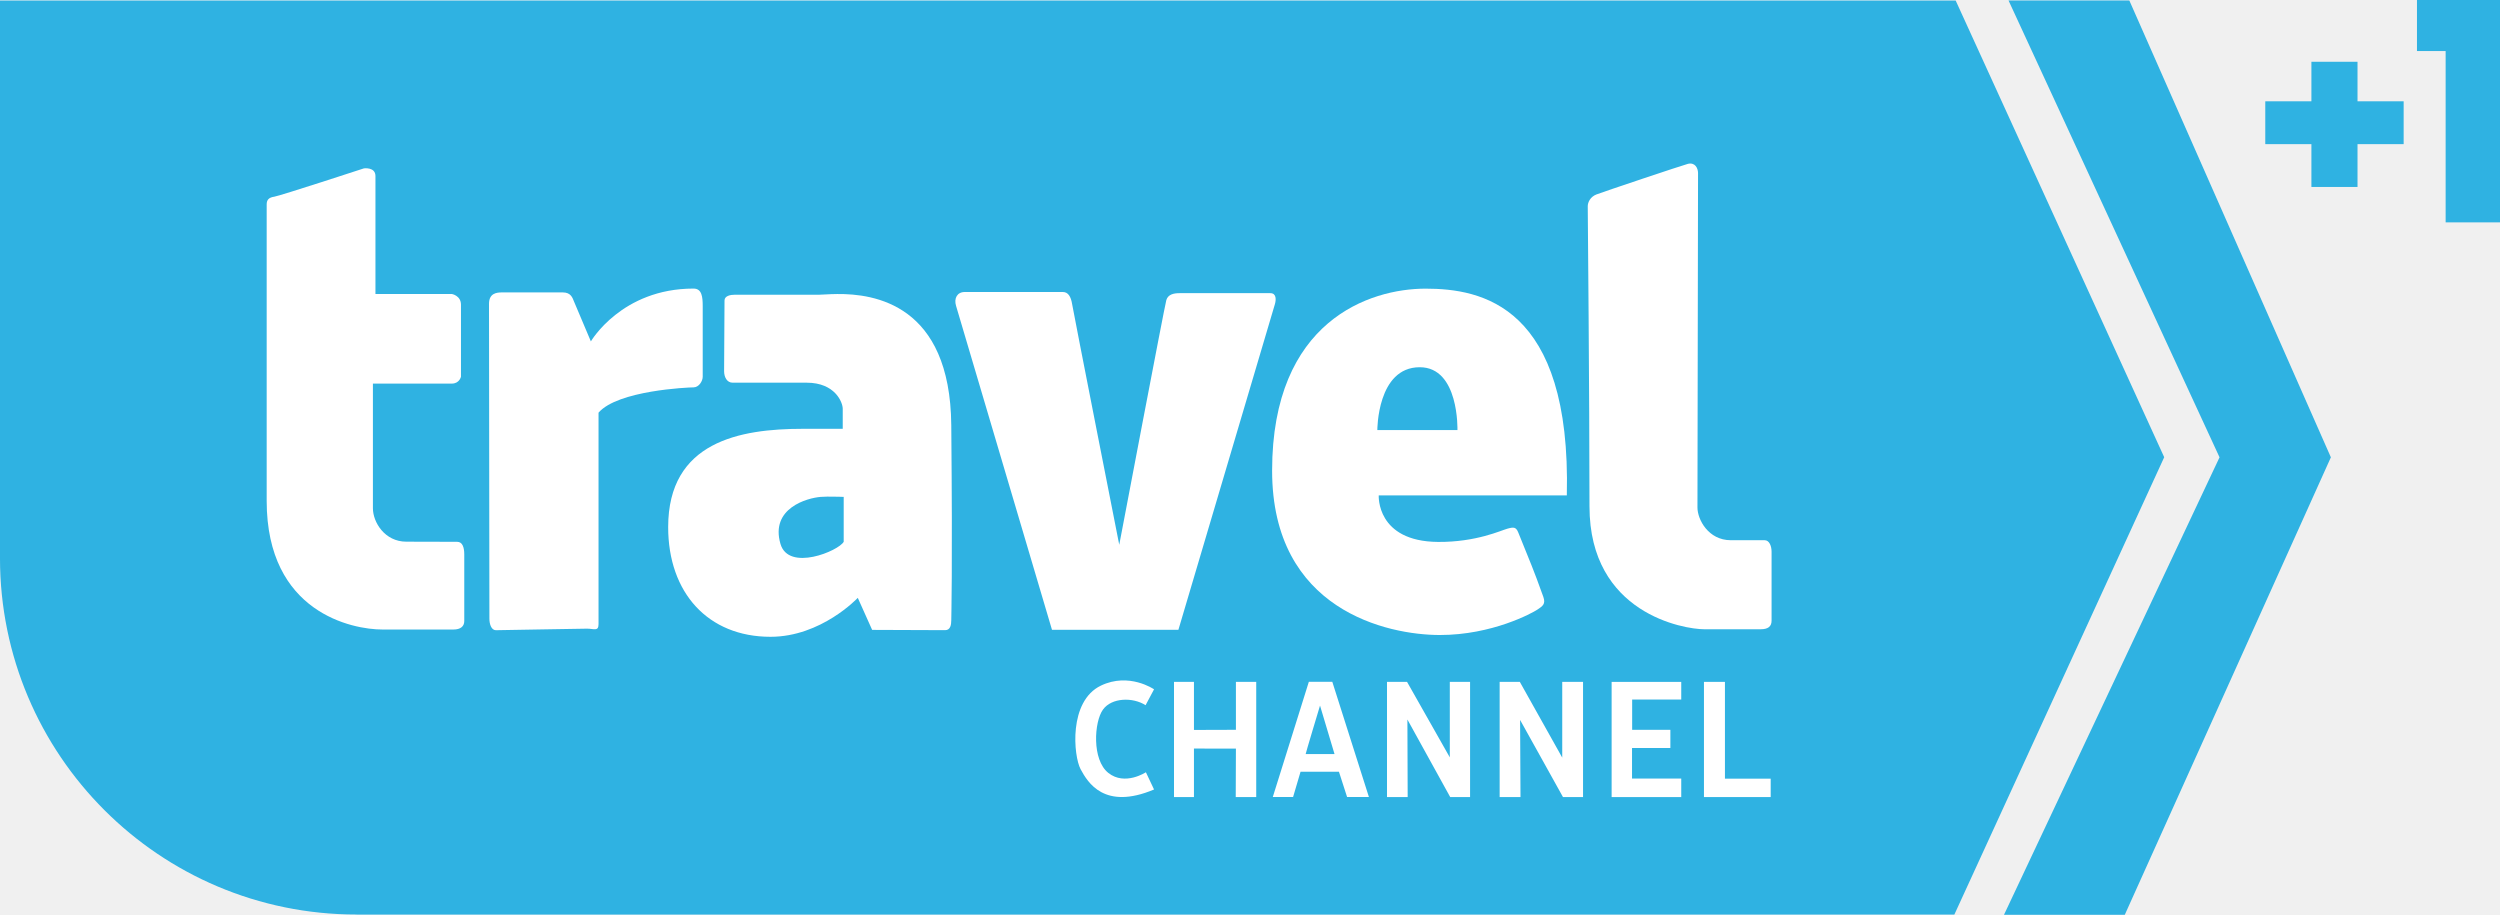
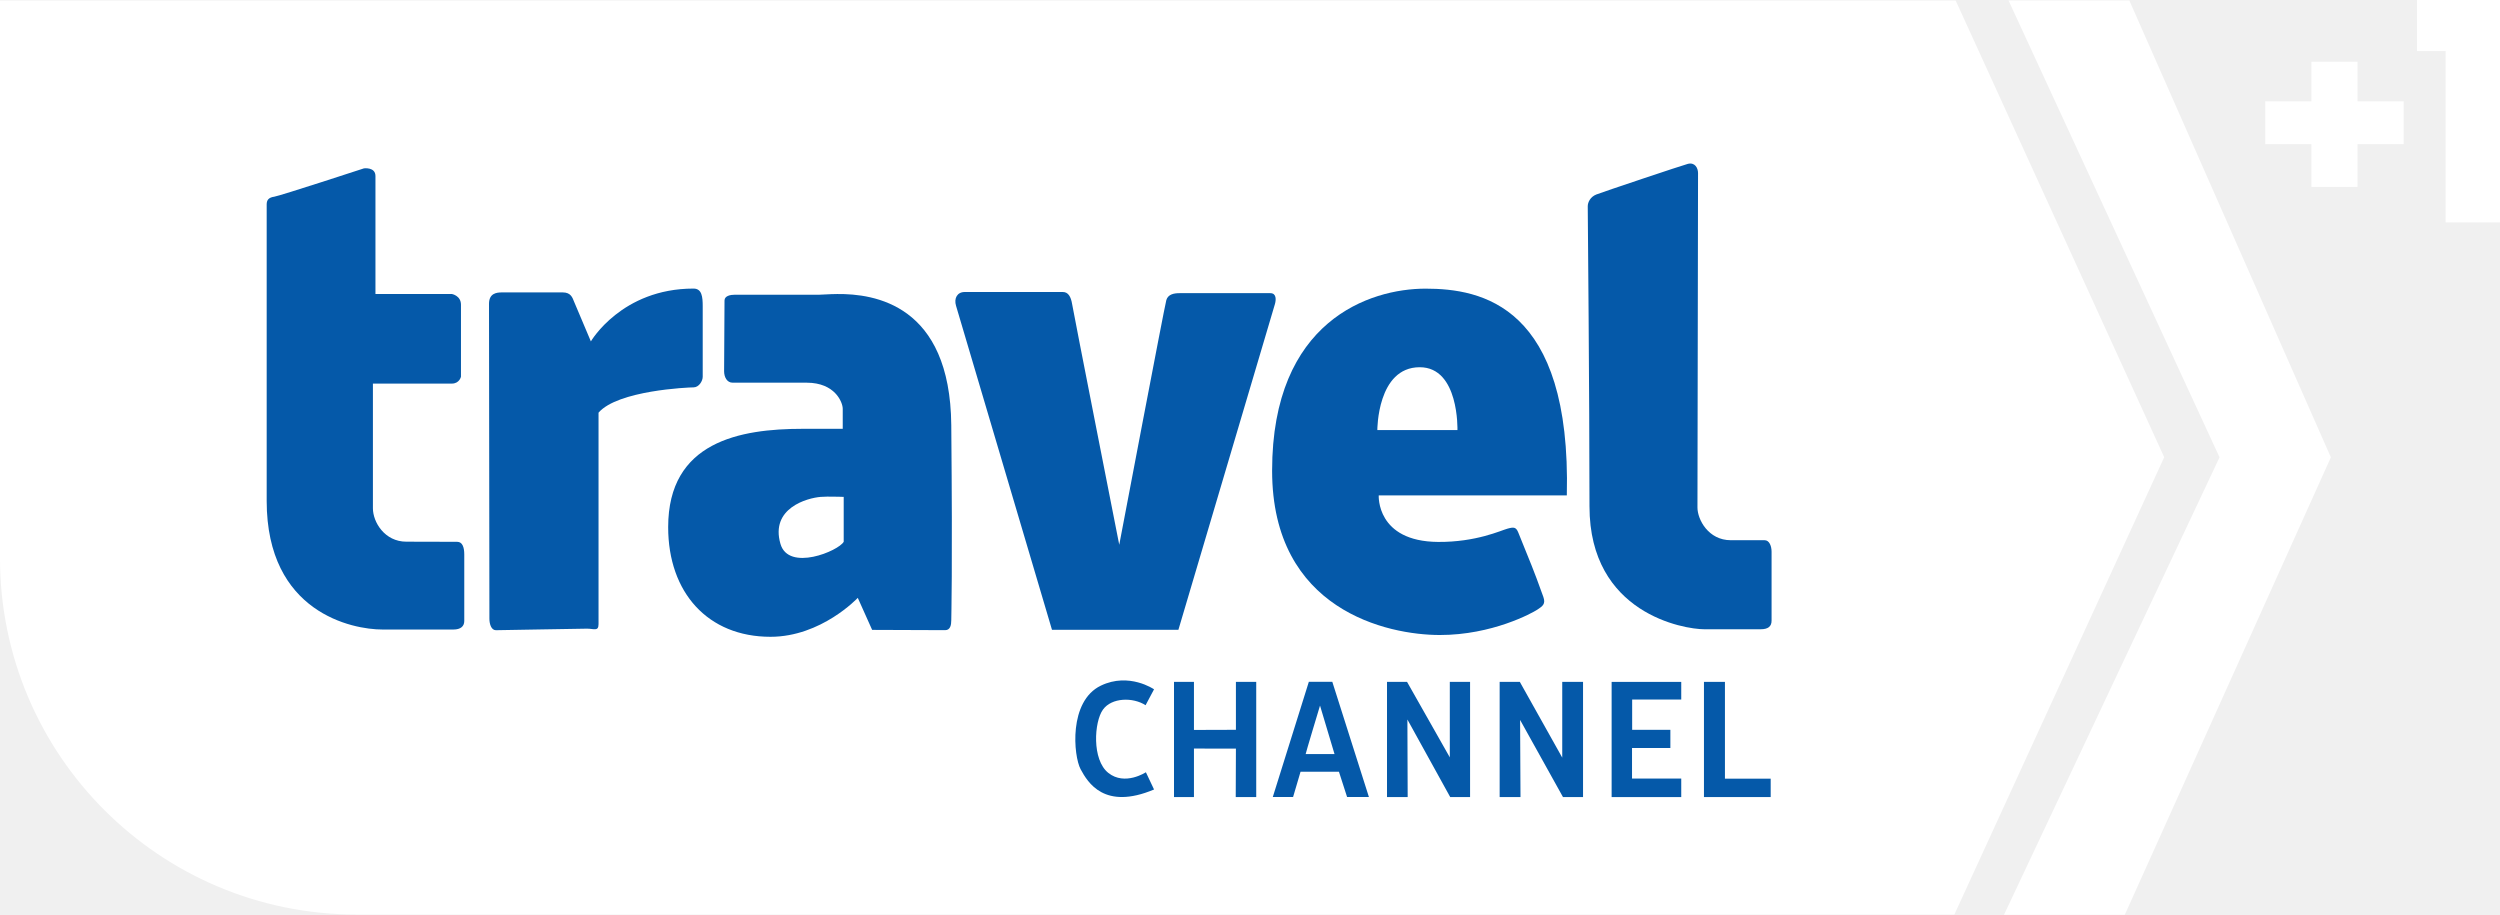
- <svg xmlns="http://www.w3.org/2000/svg" id="svg2" width="600" height="219.55" version="1.1">
-   <path id="path8" d="m511.04 0.116h-28.992l50.64 109.64-51.73 109.79h28.992l49.46-109.79-48.37-109.64z" fill="#2fb2e2" />
-   <path id="path10" d="m519.42 109.73h-0.011l-50.052-109.61h-469.36v133.81c0 47.251 38.303 85.555 85.555 85.555v0.021h383.49l50.362-109.76h0.011l-0.011-0.011 0.011-0.011z" fill="#2fb2e2" />
-   <path id="path12" d="m64.003 120.21c0 26.875 20.632 30.874 27.752 30.874h17.094c1.657 0 2.576-0.738 2.576-2.031v-15.993c0-1.657-0.417-3.025-1.7-3.025-1.283 0-9.076-0.032-12.208-0.032-5.196 0-8.018-4.693-8.018-8.007v-29.933h18.933c1.839 0 2.202-1.657 2.202-1.657v-17.276c0-2.202-2.202-2.576-2.202-2.576h-18.323v-28.308c0-2.213-2.758-1.839-2.758-1.839s-20.226 6.617-21.52 6.799c-1.283 0.182-1.828 0.738-1.828 1.839v71.165z" fill="#fff" />
-   <path id="path14" d="m117.36 72.936c0-2.576 1.839-2.758 3.122-2.758h14.592c1.935 0 2.33 1.283 2.694 2.202 0.374 0.919 4.041 9.557 4.041 9.557s7.355-12.679 24.641-12.679c2.021 0 2.202 2.021 2.202 4.233v16.933c0 1.026-0.919 2.544-2.202 2.544-1.294 0-18.206 0.738-22.802 6.072v50.736c0 1.839-1.101 1.101-2.758 1.101s-20.771 0.374-21.872 0.374c-1.101 0-1.561-1.475-1.561-2.758 0-1.294-0.096-75.559-0.096-75.559" fill="#fff" />
-   <path id="path16" d="m200.93 70.566c-2.04 0.019-3.578 0.166-4.276 0.166h-20.284c-1.112 0-2.486 0.291-2.486 1.392s-0.099 15.591-0.099 16.97 0.665 2.751 2.055 2.751h17.765c6.842 0 8.651 4.746 8.651 6.264v4.806h-9.612c-15.031 0-32.283 3.052-32.283 23.599 0 15.715 9.529 26.317 24.56 26.317 12.198 0 20.947-9.347 20.947-9.347l3.447 7.689s16.293 0.066 17.533 0.066c1.24 0 1.458-1.275 1.458-2.386 0-1.101 0.321-11.202 0-46.833-0.269-29.02-18.537-31.535-27.377-31.454zm-2.386 48.623c1.802-0.021 3.944 0.066 3.944 0.066v10.772c-1.208 2.192-13.235 7.232-15.18 0.497-2.491-8.595 6.47-11.013 9.645-11.269 0.436-0.037 0.99-0.059 1.591-0.066z" fill="#fff" />
-   <path id="path18" d="m229.45 73.396c-0.545-1.796 0.278-3.314 2.074-3.314h23.572c1.251 0 1.935 1.112 2.213 2.897 0.278 1.796 11.31 57.77 11.31 57.77s10.893-57.354 11.3-58.733c0.417-1.379 1.796-1.657 3.175-1.657h21.787c1.518 0 1.379 1.657 1.101 2.619-0.278 0.962-23.166 78.178-23.166 78.178h-30.339l-23.027-77.761z" fill="#fff" />
-   <path id="path20" d="m381.06 49.496c0-0.962 0.631-2.256 2.063-2.822 1.368-0.545 20.825-7.066 21.958-7.344 1.689-0.428 2.448 0.973 2.448 2.213 0 1.251-0.139 77.355-0.139 80.252 0 2.897 2.619 7.857 7.996 7.857h8.135c1.101 0 1.657 1.379 1.657 2.758v16.549c0 1.379-0.823 2.063-2.619 2.063h-13.523c-4.821 0-27.56-3.72-27.56-29.505 0-25.774-0.417-72.021-0.417-72.021" fill="#fff" />
-   <path id="path22" d="m342.13 69.276c-13.374 0-36.823 7.69-36.823 43.684 0 33.503 27.72 39.442 40.27 39.442 12.54 0 22.16-5.265 23.4-6.099 1.24-0.823 2.035-1.328 1.425-3.049-2.608-7.259-2.824-7.48-5.999-15.412-0.545-1.379-1.1-1.378-2.618-0.961-1.518 0.406-7.466 3.246-16.639 3.182-14.892-0.107-14.252-11.17-14.252-11.17h45.143c1.101-45.637-20.533-49.617-33.907-49.617zm-1.392 18.859c9.493 0 9.048 15.081 9.048 15.081h-19.224s-0.066-15.081 10.175-15.081z" fill="#fff" />
-   <path id="path24" d="m274.94 169.25 2.031-3.816s-5.997-4.137-12.754-0.887c-7.804 3.742-6.574 16.891-4.875 20.055 1.71 3.175 5.687 9.91 17.628 4.875l-1.956-4.137s-5.035 3.325-9.012 0.16c-3.987-3.164-3.41-12.262-1.294-15.191 2.106-2.929 7.216-3.004 10.231-1.058" fill="#fff" />
-   <path id="path26" d="m281.76 163.65h4.789v11.535l10.07-0.032v-11.503h4.875v27.645h-4.918l0.043-11.631-10.07-0.011v11.642h-4.789v-27.645z" fill="#fff" />
-   <path id="path28" d="m314.12 163.64-8.651 27.642h4.872l1.79-6.065h9.214l1.956 6.065h5.237l-8.783-27.642h-5.635zm2.685 5.701 3.48 11.634h-6.927c-0.064 0 3.447-11.634 3.447-11.634z" fill="#fff" />
-   <path id="path30" d="m332.88 163.65h4.811l10.263 18.12v-18.12h4.864v27.645h-4.768l-10.273-18.612 0.064 18.612h-4.96v-27.645z" fill="#fff" />
-   <path id="path32" d="m364.92 191.3h-5.003v-27.645h4.843l10.177 18.174v-18.174h4.992v27.645h-4.811l-10.295-18.516 0.096 18.516z" fill="#fff" />
-   <path id="path34" d="m386.79 191.3v-27.645h16.709v4.233h-11.781v7.269h9.172v4.362h-9.204v7.334h11.813v4.447h-16.709z" fill="#fff" />
-   <path id="path36" d="m408.95 163.65h5.035v23.23h10.979v4.415h-16.014v-27.645z" fill="#fff" />
-   <g id="g42" transform="matrix(.92996 0 0 .92996 96.7 -114.66)" fill="#2fb2e2">
-     <g id="g44" transform="matrix(5.2843 0 0 -5.2843 480.63 149.44)">
-       <path id="path46" d="m0 0h2.253v1.931h2.252v-1.931h2.253v-2.092h-2.253v-2.091h-2.252v2.091h-2.253v2.092z" fill="#2fb2e2" />
+ <svg xmlns="http://www.w3.org/2000/svg" id="svg42" width="600" height="219.55" version="1.1">
+   <path id="path2" d="m511.04 0.116h-28.992l50.64 109.64-51.73 109.79h28.992l49.46-109.79-48.37-109.64z" fill="#fff" />
+   <path id="path4" d="m519.42 109.73h-0.011l-50.052-109.61h-469.36v133.81c0 47.251 38.303 85.555 85.555 85.555v0.021h383.49l50.362-109.76h0.011l-0.011-0.011 0.011-0.011z" fill="#fff" />
+   <g id="g32" fill="#0559a9">
+     <path id="path6" d="m64.003 120.21c0 26.875 20.632 30.874 27.752 30.874h17.094c1.657 0 2.576-0.738 2.576-2.031v-15.993c0-1.657-0.417-3.025-1.7-3.025-1.283 0-9.076-0.032-12.208-0.032-5.196 0-8.018-4.693-8.018-8.007v-29.933h18.933c1.839 0 2.202-1.657 2.202-1.657v-17.276c0-2.202-2.202-2.576-2.202-2.576h-18.323v-28.308c0-2.213-2.758-1.839-2.758-1.839s-20.226 6.617-21.52 6.799c-1.283 0.182-1.828 0.738-1.828 1.839v71.165z" />
+     <path id="path8" d="m117.36 72.936c0-2.576 1.839-2.758 3.122-2.758h14.592c1.935 0 2.33 1.283 2.694 2.202 0.374 0.919 4.041 9.557 4.041 9.557s7.355-12.679 24.641-12.679c2.021 0 2.202 2.021 2.202 4.233v16.933c0 1.026-0.919 2.544-2.202 2.544-1.294 0-18.206 0.738-22.802 6.072v50.736c0 1.839-1.101 1.101-2.758 1.101s-20.771 0.374-21.872 0.374c-1.101 0-1.561-1.475-1.561-2.758 0-1.294-0.096-75.559-0.096-75.559" />
+     <path id="path10" d="m200.93 70.566c-2.04 0.019-3.578 0.166-4.276 0.166h-20.284c-1.112 0-2.486 0.291-2.486 1.392s-0.099 15.591-0.099 16.97 0.665 2.751 2.055 2.751h17.765c6.842 0 8.651 4.746 8.651 6.264v4.806h-9.612c-15.031 0-32.283 3.052-32.283 23.599 0 15.715 9.529 26.317 24.56 26.317 12.198 0 20.947-9.347 20.947-9.347l3.447 7.689s16.293 0.066 17.533 0.066c1.24 0 1.458-1.275 1.458-2.386 0-1.101 0.321-11.202 0-46.833-0.269-29.02-18.537-31.535-27.377-31.454zm-2.386 48.623c1.802-0.021 3.944 0.066 3.944 0.066v10.772c-1.208 2.192-13.235 7.232-15.18 0.497-2.491-8.595 6.47-11.013 9.645-11.269 0.436-0.037 0.99-0.059 1.591-0.066z" />
+     <path id="path12" d="m229.45 73.396c-0.545-1.796 0.278-3.314 2.074-3.314h23.572c1.251 0 1.935 1.112 2.213 2.897 0.278 1.796 11.31 57.77 11.31 57.77s10.893-57.354 11.3-58.733c0.417-1.379 1.796-1.657 3.175-1.657h21.787c1.518 0 1.379 1.657 1.101 2.619-0.278 0.962-23.166 78.178-23.166 78.178h-30.339l-23.027-77.761z" />
+     <path id="path14" d="m381.06 49.496c0-0.962 0.631-2.256 2.063-2.822 1.368-0.545 20.825-7.066 21.958-7.344 1.689-0.428 2.448 0.973 2.448 2.213 0 1.251-0.139 77.355-0.139 80.252 0 2.897 2.619 7.857 7.996 7.857h8.135c1.101 0 1.657 1.379 1.657 2.758v16.549c0 1.379-0.823 2.063-2.619 2.063h-13.523c-4.821 0-27.56-3.72-27.56-29.505 0-25.774-0.417-72.021-0.417-72.021" />
+     <path id="path16" d="m342.13 69.276c-13.374 0-36.823 7.69-36.823 43.684 0 33.503 27.72 39.442 40.27 39.442 12.54 0 22.16-5.265 23.4-6.099 1.24-0.823 2.035-1.328 1.425-3.049-2.608-7.259-2.824-7.48-5.999-15.412-0.545-1.379-1.1-1.378-2.618-0.961-1.518 0.406-7.466 3.246-16.639 3.182-14.892-0.107-14.252-11.17-14.252-11.17h45.143c1.101-45.637-20.533-49.617-33.907-49.617zm-1.392 18.859c9.493 0 9.048 15.081 9.048 15.081h-19.224s-0.066-15.081 10.175-15.081z" />
+     <path id="path18" d="m274.94 169.25 2.031-3.816s-5.997-4.137-12.754-0.887c-7.804 3.742-6.574 16.891-4.875 20.055 1.71 3.175 5.687 9.91 17.628 4.875l-1.956-4.137s-5.035 3.325-9.012 0.16c-3.987-3.164-3.41-12.262-1.294-15.191 2.106-2.929 7.216-3.004 10.231-1.058" />
+     <path id="path20" d="m281.76 163.65h4.789v11.535l10.07-0.032v-11.503h4.875v27.645h-4.918l0.043-11.631-10.07-0.011v11.642h-4.789v-27.645z" />
+     <path id="path22" d="m314.12 163.64-8.651 27.642h4.872l1.79-6.065h9.214l1.956 6.065h5.237l-8.783-27.642h-5.635zm2.685 5.701 3.48 11.634h-6.927c-0.064 0 3.447-11.634 3.447-11.634z" />
+     <path id="path24" d="m332.88 163.65h4.811l10.263 18.12v-18.12h4.864v27.645h-4.768l-10.273-18.612 0.064 18.612h-4.96v-27.645z" />
+     <path id="path26" d="m364.92 191.3h-5.003v-27.645h4.843l10.177 18.174v-18.174h4.992v27.645h-4.811l-10.295-18.516 0.096 18.516z" />
+     <path id="path28" d="m386.79 191.3v-27.645h16.709v4.233h-11.781v7.269h9.172v4.362h-9.204v7.334h11.813v4.447h-16.709z" />
+     <path id="path30" d="m408.95 163.65h5.035v23.23h10.979v4.415h-16.014v-27.645z" />
+   </g>
+   <g id="g40" transform="matrix(.92996 0 0 .92996 96.7 -114.66)" fill="#fff">
+     <g id="g36" transform="matrix(5.2843 0 0 -5.2843 480.63 149.44)">
+       <path id="path34" d="m0 0h2.253v1.931h2.252v-1.931h2.253v-2.092h-2.253v-2.091h-2.252v2.091h-2.253v2.092z" fill="#fff" />
    </g>
-     <path id="path48" d="m519.78 136.47h7.395v44.214h14.03v-57.393h-21.425z" />
+     <path id="path38" d="m519.78 136.47h7.395v44.214h14.03v-57.393h-21.425z" />
  </g>
</svg>
